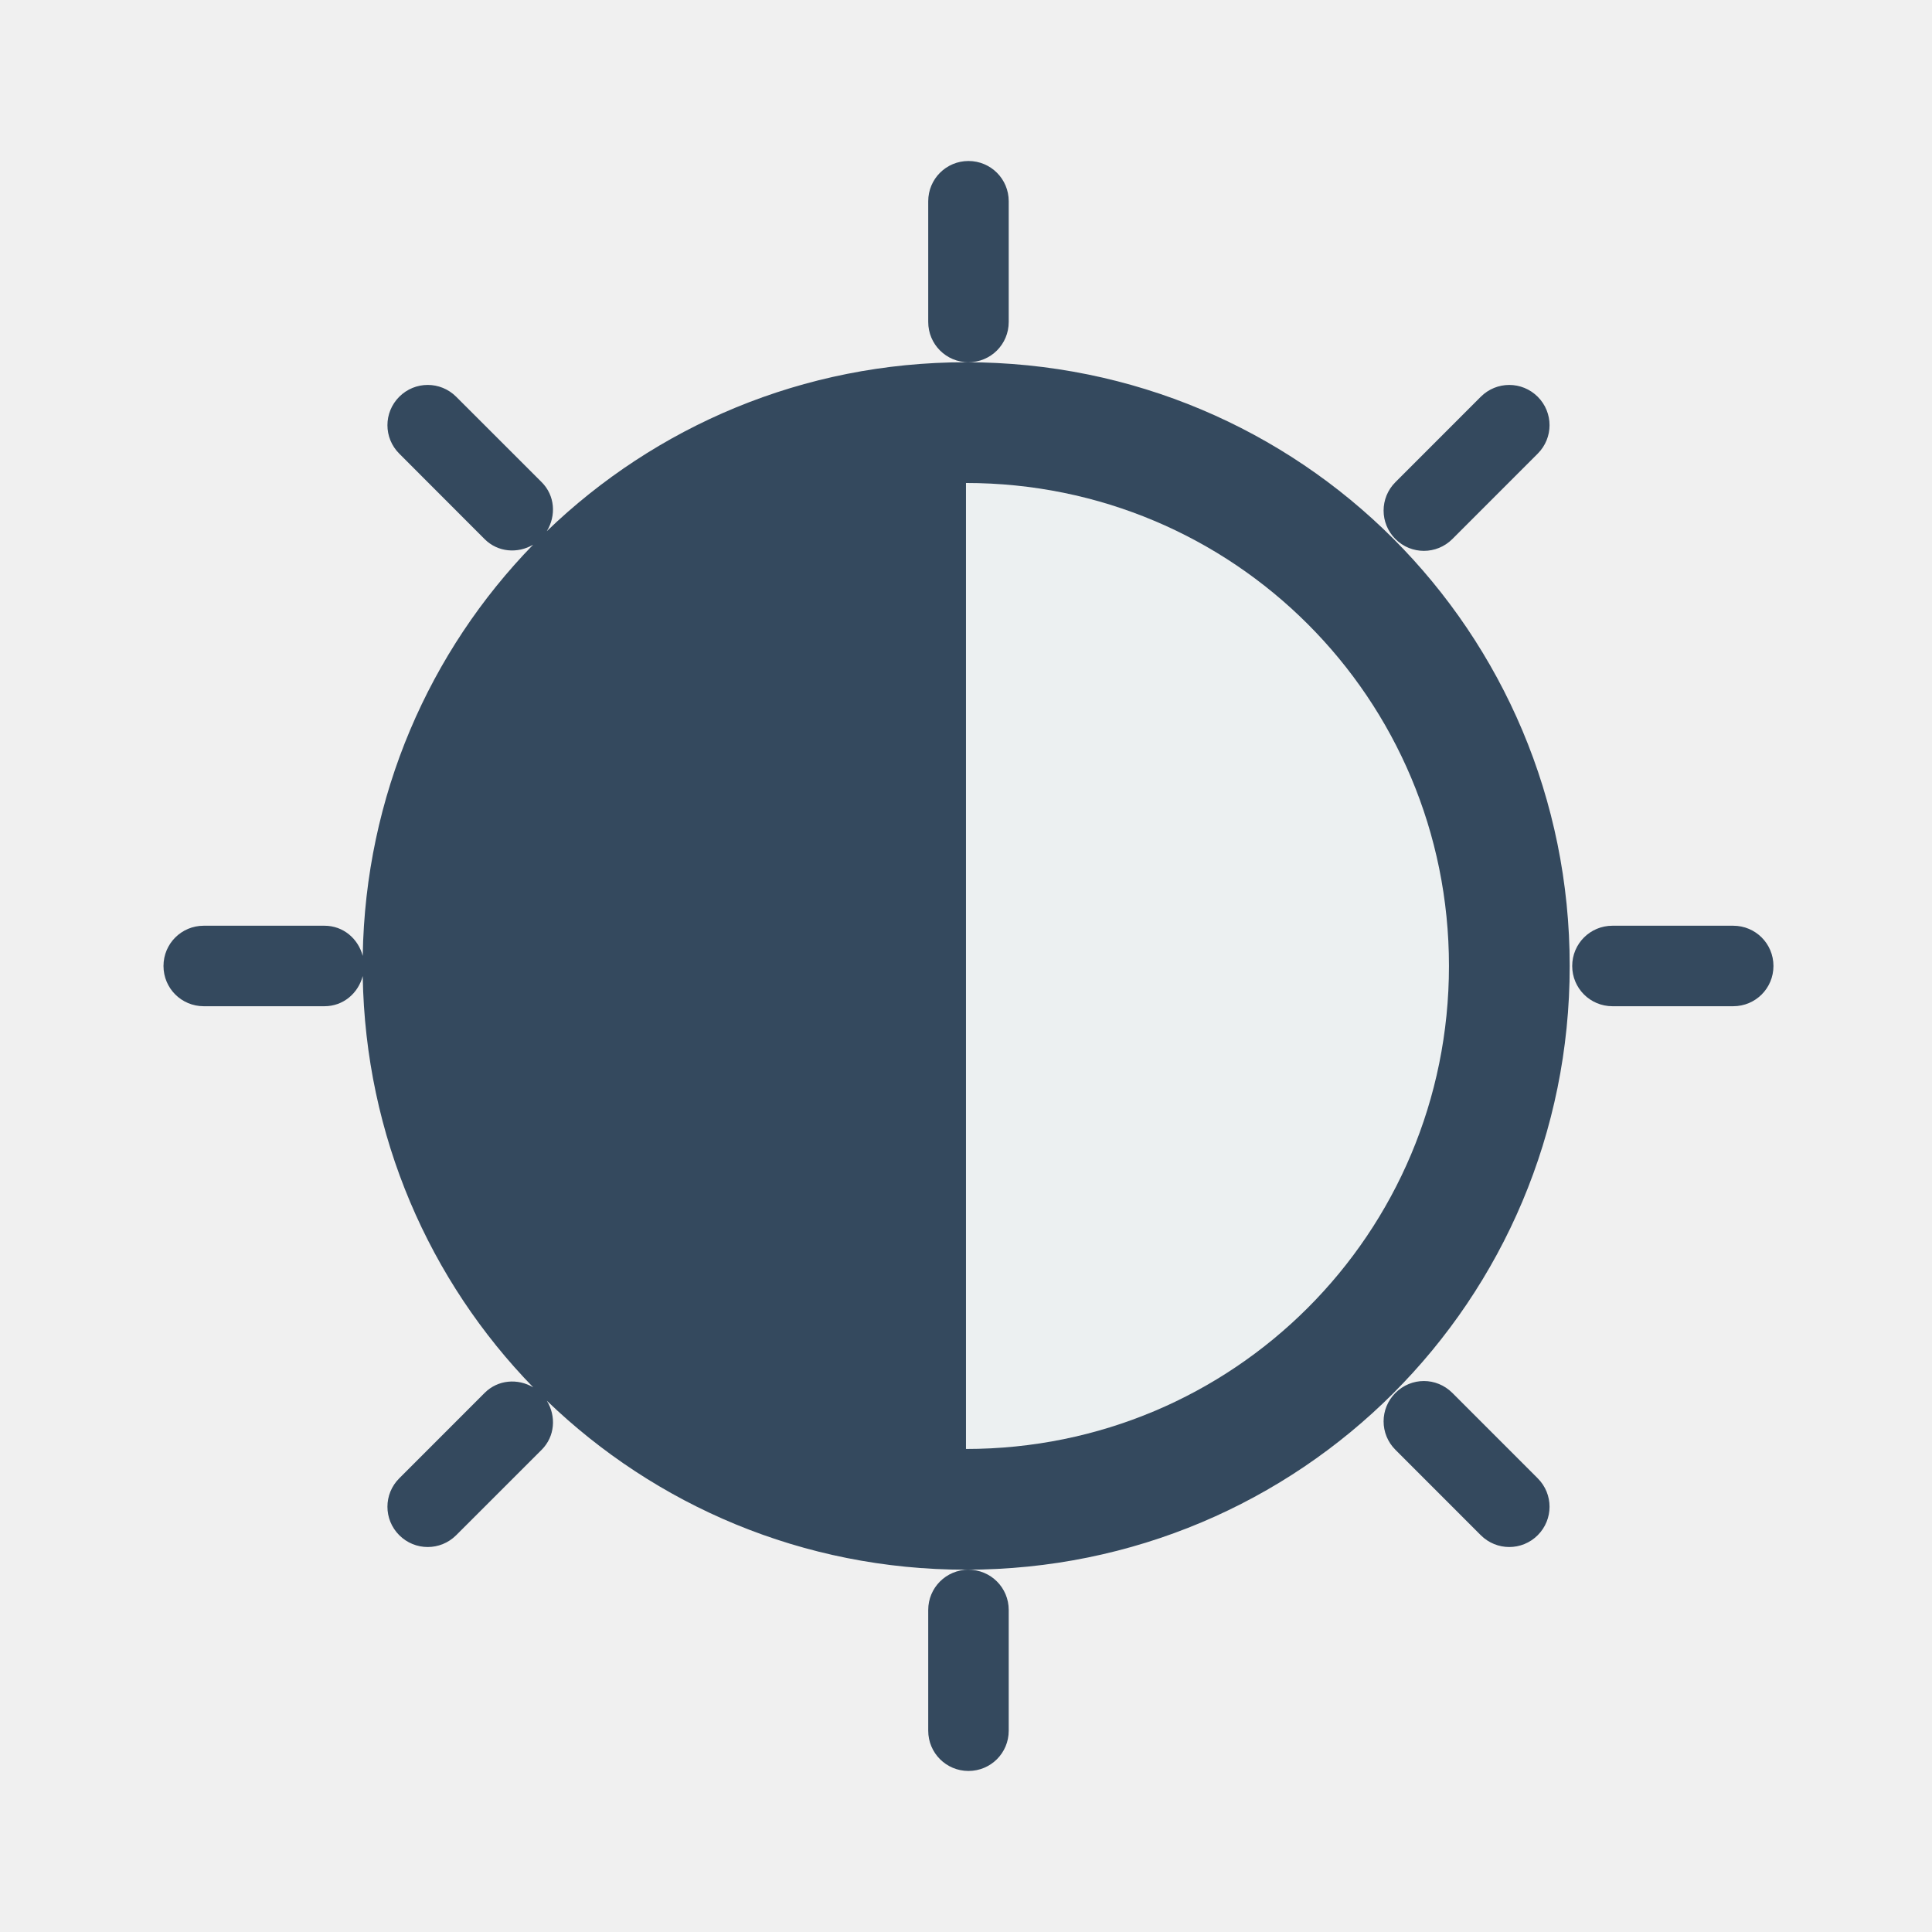
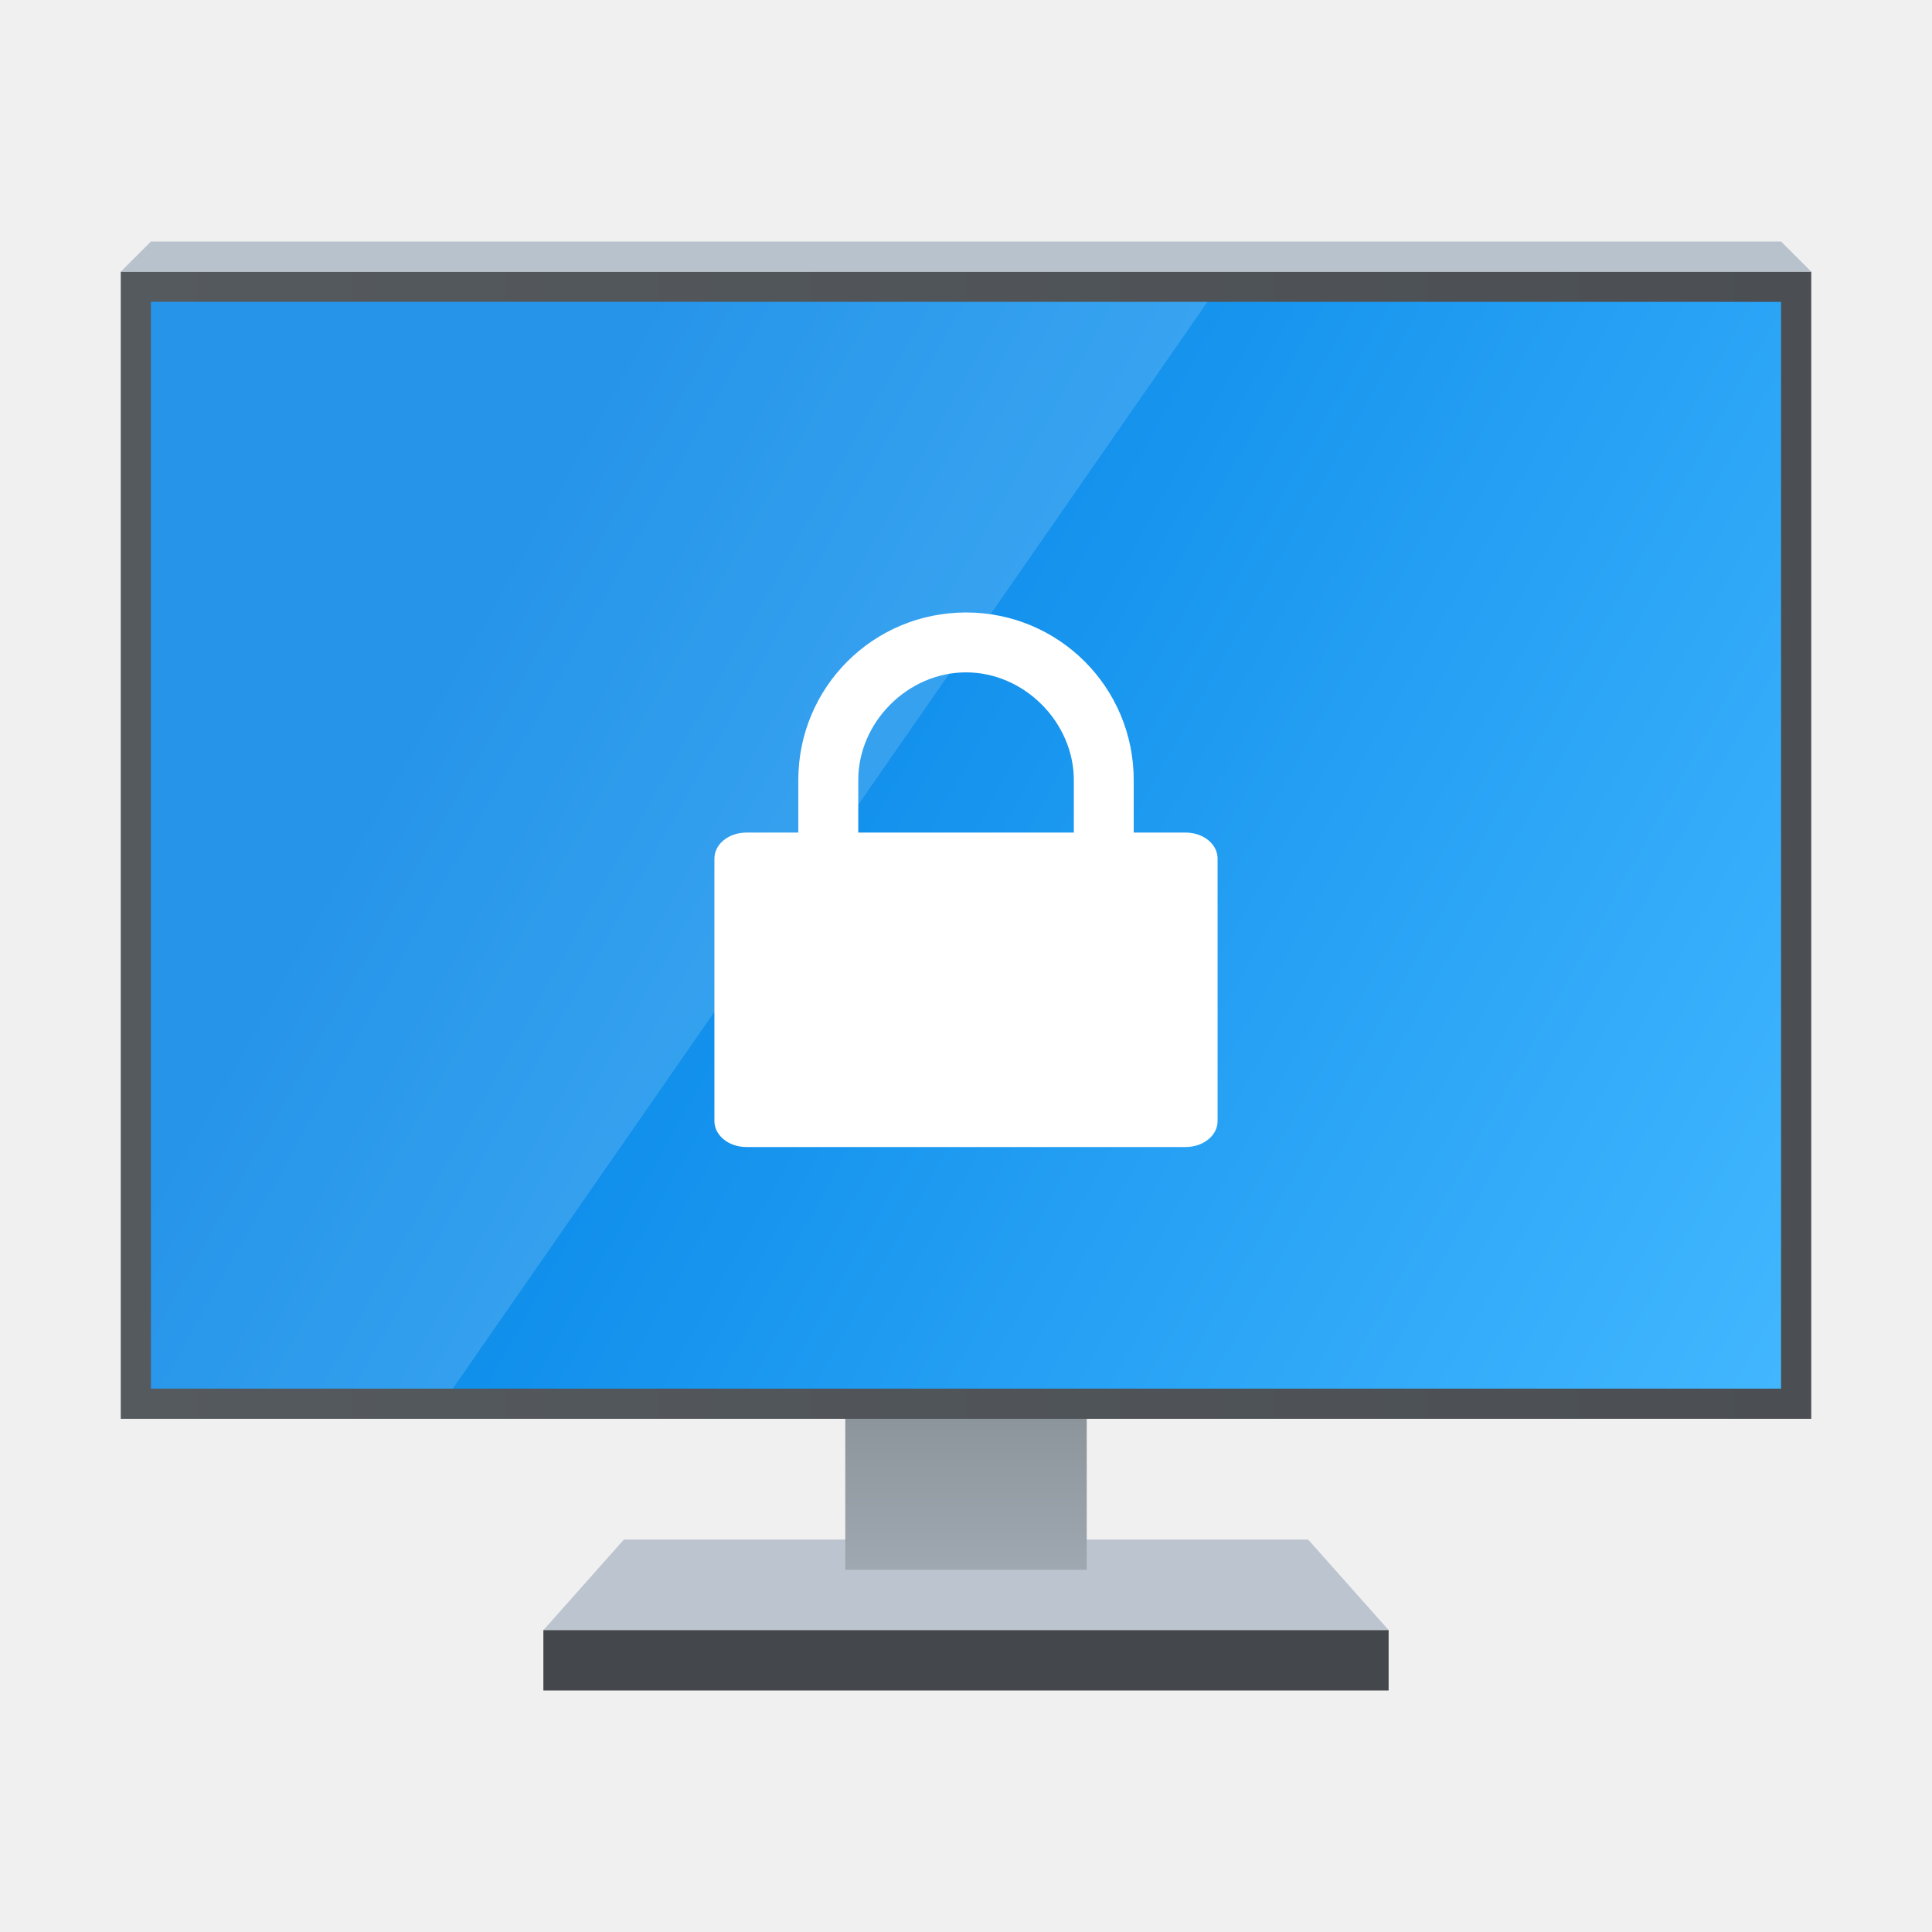
- <svg xmlns="http://www.w3.org/2000/svg" width="48" height="48" id="svg2" version="1.1" viewBox="0 0 13.547 13.547">
-   <defs id="defs4" />
-   <g id="layer1" transform="translate(0,-283.4533)">
-     <g id="g4082">
-       <path id="rect3270" transform="matrix(0.2822222,0,0,0.2822222,0,283.4533)" d="M 24.062 4 C 23.509 4 23.062 4.446 23.062 5 L 23.062 8 C 23.062 8.554 23.509 9 24.062 9 C 24.616 9 25.062 8.554 25.062 8 L 25.062 5 C 25.062 4.446 24.616 4 24.062 4 z M 24 9 C 19.944 9 16.28 10.6 13.586 13.197 C 13.821 12.812 13.791 12.312 13.457 11.979 L 11.334 9.857 C 10.942 9.466 10.312 9.466 9.92 9.857 C 9.528 10.249 9.528 10.88 9.92 11.271 L 12.041 13.395 C 12.371 13.724 12.863 13.758 13.246 13.533 C 10.673 16.177 9.077 19.769 9.012 23.75 C 8.899 23.321 8.528 23 8.062 23 L 5.062 23 C 4.508 23 4.062 23.446 4.062 24 C 4.062 24.554 4.508 25 5.062 25 L 8.062 25 C 8.528 25 8.899 24.679 9.012 24.25 C 9.077 28.232 10.674 31.825 13.248 34.469 C 12.865 34.242 12.371 34.277 12.041 34.607 L 9.92 36.729 C 9.528 37.12 9.528 37.751 9.92 38.143 C 10.312 38.534 10.942 38.534 11.334 38.143 L 13.457 36.021 C 13.791 35.687 13.822 35.186 13.586 34.801 C 16.281 37.399 19.944 39 24 39 C 32.31 39 39 32.31 39 24 C 39 15.69 32.31 9 24 9 z M 37.498 9.564 C 37.242 9.564 36.987 9.662 36.791 9.857 L 34.67 11.979 C 34.278 12.37 34.278 13.001 34.67 13.393 C 35.062 13.784 35.692 13.784 36.084 13.393 L 38.205 11.271 C 38.597 10.88 38.597 10.249 38.205 9.857 C 38.009 9.662 37.754 9.564 37.498 9.564 z M 40.062 23 C 39.508 23 39.062 23.446 39.062 24 C 39.062 24.554 39.508 25 40.062 25 L 43.062 25 C 43.617 25 44.062 24.554 44.062 24 C 44.062 23.446 43.617 23 43.062 23 L 40.062 23 z M 35.377 34.312 C 35.121 34.312 34.866 34.412 34.67 34.607 C 34.278 34.999 34.278 35.63 34.67 36.021 L 36.791 38.143 C 37.183 38.534 37.813 38.534 38.205 38.143 C 38.597 37.751 38.597 37.12 38.205 36.729 L 36.084 34.607 C 35.888 34.412 35.633 34.312 35.377 34.312 z M 24.062 39 C 23.509 39 23.062 39.446 23.062 40 L 23.062 43 C 23.062 43.554 23.509 44 24.062 44 C 24.616 44 25.062 43.554 25.062 43 L 25.062 40 C 25.062 39.446 24.616 39 24.062 39 z " style="fill:#34495e;fill-opacity:1;fill-rule:evenodd;stroke:none" />
-       <path id="rect3280" transform="matrix(0.2822222,0,0,0.2822222,0,283.4533)" d="M 24 12 L 24 36 C 30.648 36 36 30.648 36 24 C 36 17.352 30.648 12 24 12 z " style="fill:#ecf0f1;fill-opacity:1;fill-rule:evenodd;stroke:none" />
+ <svg xmlns="http://www.w3.org/2000/svg" id="Apps-Visual-Studio-Code" width="64" height="64" enable-background="new 0 0 1024 1024" image-rendering="optimizeSpeed" version="1.1" viewBox="0 0 64 64">
+   <defs>
+     <style type="text/css" />
+     <style type="text/css" />
+     <linearGradient id="linearGradient1455" x1="4" x2="60" y1="27" y2="27" gradientTransform="matrix(1 0 0 1.0556 1e-6 -.5)" gradientUnits="userSpaceOnUse">
+       <stop stop-color="#555a5f" offset="0" />
+       <stop stop-color="#4b4f53" offset="1" />
+     </linearGradient>
+     <linearGradient id="linearGradient17498" x1="15.408" x2="60" y1="19" y2="45" gradientTransform="matrix(.96428 0 0 1 1.1428 1)" gradientUnits="userSpaceOnUse">
+       <stop stop-color="#0082e5" offset="0" />
+       <stop stop-color="#42b7ff" offset="1" />
+     </linearGradient>
+     <linearGradient id="linearGradient29240" x1="32" x2="32" y1="44" y2="52" gradientTransform="matrix(.79998 0 0 1 6.4007 0)" gradientUnits="userSpaceOnUse">
+       <stop stop-color="#818990" offset="0" />
+       <stop stop-color="#9fa8b0" offset="1" />
+     </linearGradient>
+   </defs>
+   <g shape-rendering="auto">
+     <path d="m20.667 51h22.667l2.667 3h-28z" color="#000000" color-rendering="auto" dominant-baseline="auto" fill="#bcc5cf" image-rendering="optimizeSpeed" solid-color="#000000" stop-color="#000000" stroke-width="5.773" style="font-feature-settings:normal;font-variant-alternates:normal;font-variant-caps:normal;font-variant-east-asian:normal;font-variant-ligatures:normal;font-variant-numeric:normal;font-variant-position:normal;font-variation-settings:normal;inline-size:0;isolation:auto;mix-blend-mode:normal;shape-margin:0;shape-padding:0;text-decoration-color:#000000;text-decoration-line:none;text-decoration-style:solid;text-indent:0;text-orientation:mixed;text-transform:none;white-space:normal" />
+     <path d="m28.001 44.222h7.999v7.778h-7.999z" color="#000000" color-rendering="auto" dominant-baseline="auto" fill="url(#linearGradient29240)" image-rendering="optimizeSpeed" solid-color="#000000" stop-color="#000000" stroke-width="5.443" style="font-feature-settings:normal;font-variant-alternates:normal;font-variant-caps:normal;font-variant-east-asian:normal;font-variant-ligatures:normal;font-variant-numeric:normal;font-variant-position:normal;font-variation-settings:normal;inline-size:0;isolation:auto;mix-blend-mode:normal;shape-margin:0;shape-padding:0;text-decoration-color:#000000;text-decoration-line:none;text-decoration-style:solid;text-indent:0;text-orientation:mixed;text-transform:none;white-space:normal" />
+     <path d="m18 54h28v2h-28z" color="#000000" color-rendering="auto" dominant-baseline="auto" fill="#44484c" fill-opacity=".996" image-rendering="optimizeSpeed" solid-color="#000000" stop-color="#000000" stroke-width="6.667" style="font-feature-settings:normal;font-variant-alternates:normal;font-variant-caps:normal;font-variant-east-asian:normal;font-variant-ligatures:normal;font-variant-numeric:normal;font-variant-position:normal;font-variation-settings:normal;inline-size:0;isolation:auto;mix-blend-mode:normal;shape-margin:0;shape-padding:0;text-decoration-color:#000000;text-decoration-line:none;text-decoration-style:solid;text-indent:0;text-orientation:mixed;text-transform:none;white-space:normal" />
+   </g>
+   <g stroke-linecap="round">
+     <g stroke-linejoin="round">
+       <rect x="4" y="9" width="56" height="38" ry="0" fill="url(#linearGradient1455)" stroke-width=".822" />
+       <rect x="5" y="10" width="54" height="36" ry="0" fill="url(#linearGradient17498)" stroke-width=".786" />
+       <path d="m5 8h54l1 1h-56z" color="#000000" fill="#b8c2cc" stroke-width=".265" style="-inkscape-stroke:none" />
    </g>
+     <path d="m32.002 20.289c-3.079 0-5.557 2.478-5.557 5.553v1.738h-1.719c-0.587 0-1.06 0.383-1.06 0.859v8.699c0 0.476 0.474 0.859 1.06 0.859h14.549c0.587 0 1.059-0.383 1.059-0.859v-8.699c0-0.476-0.472-0.859-1.059-0.859h-1.719v-1.738c0-3.075-2.48-5.553-5.555-5.553zm0 1.984c1.921 0 3.57 1.647 3.57 3.572v1.734h-7.141v-1.738c0-1.921 1.645-3.568 3.57-3.568z" fill="#fff" stroke-width="2" />
+     <path d="m5 10h35l-25 36h-10z" color="#000000" fill="#fff" opacity=".15" stroke-linejoin="round" stroke-width=".786" style="-inkscape-stroke:none" />
  </g>
</svg>
